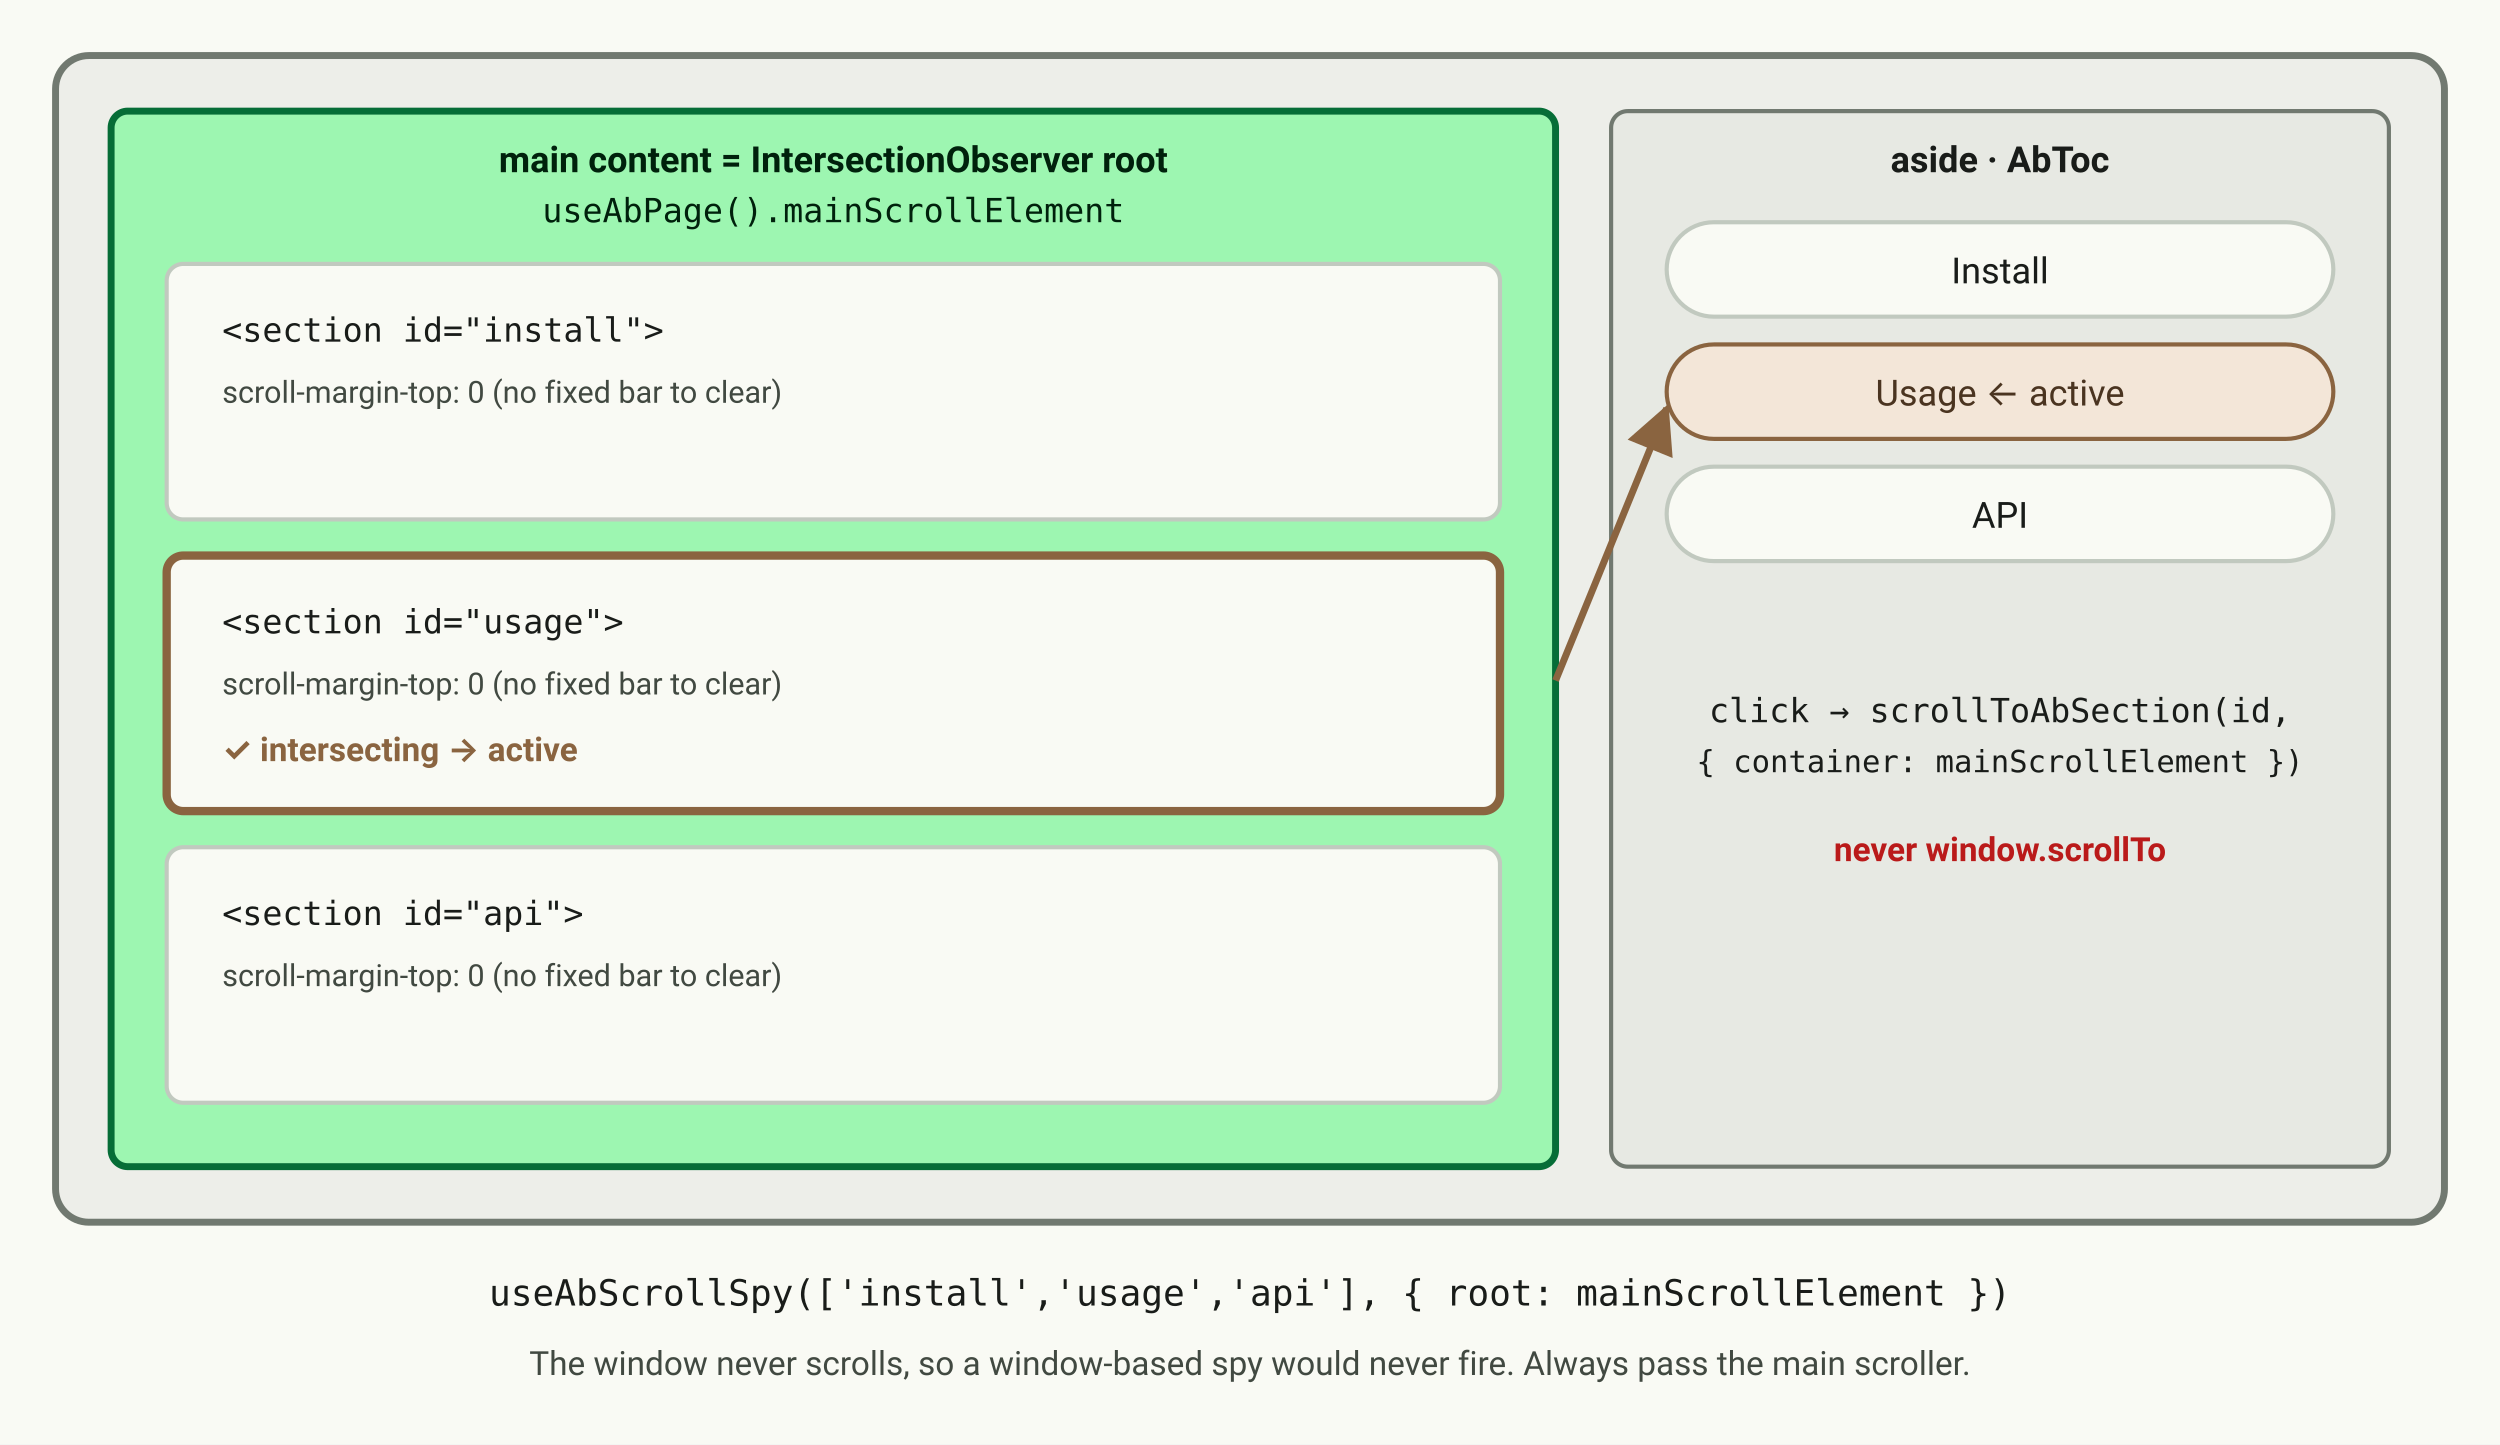
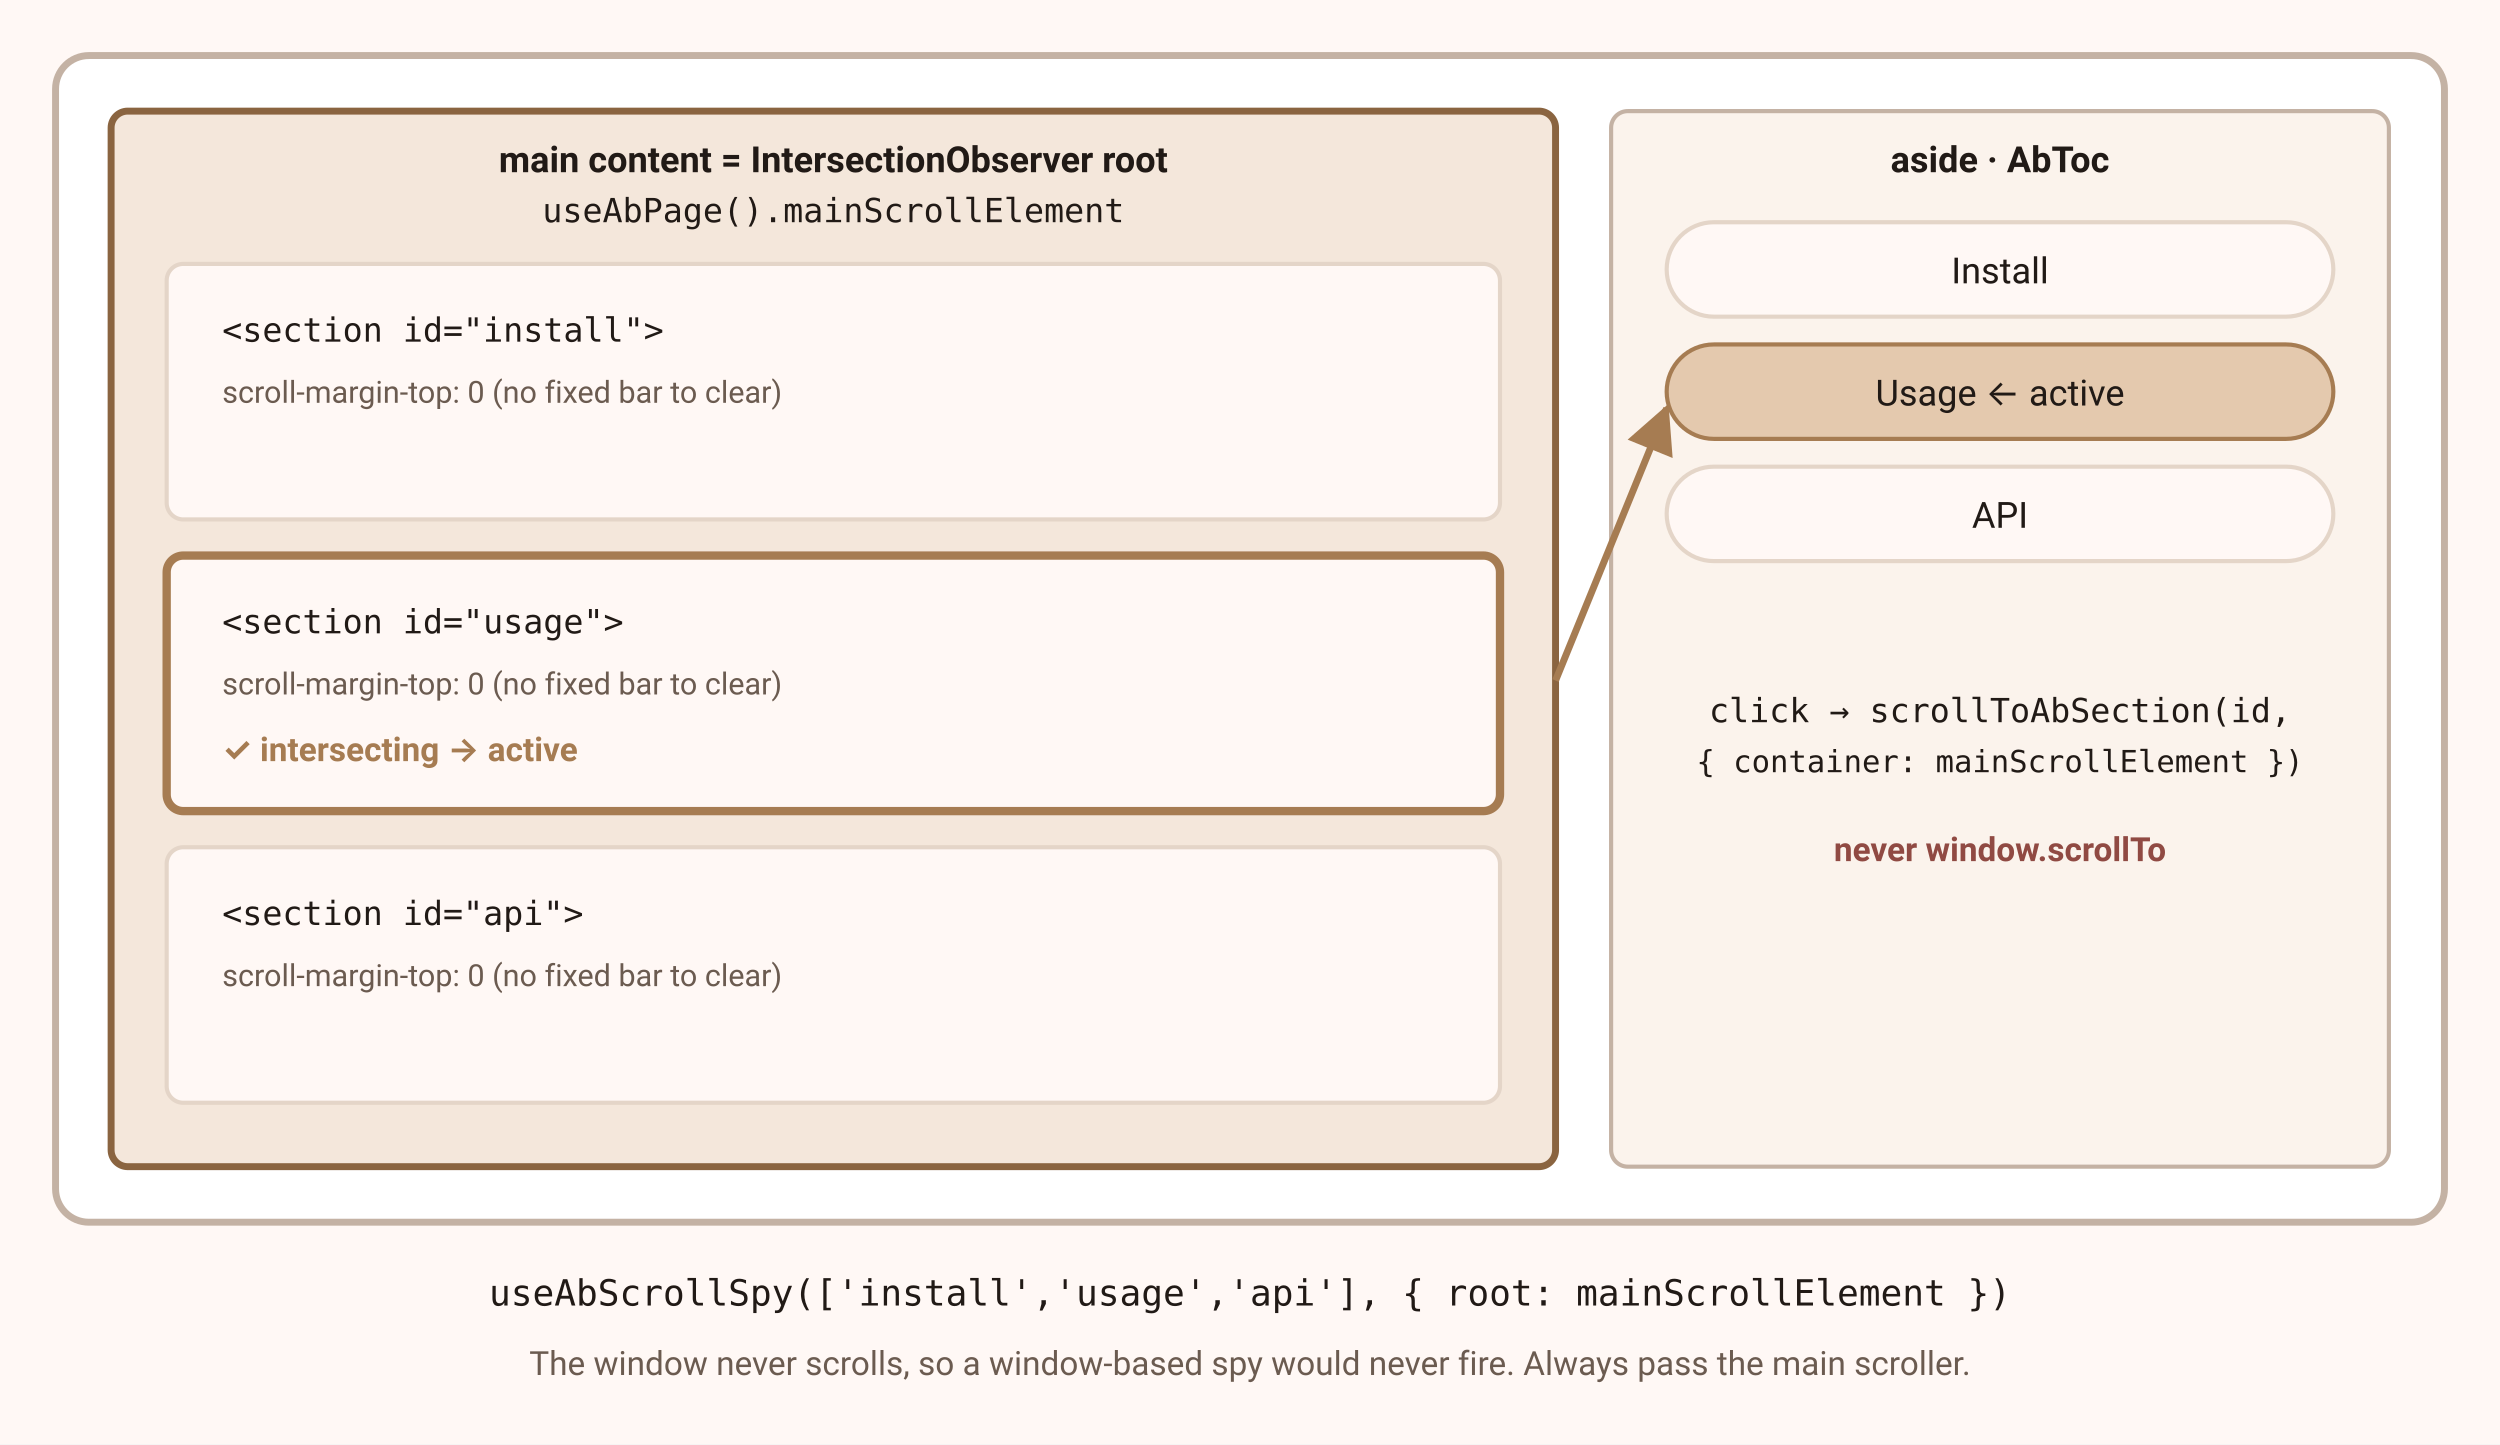
<svg xmlns="http://www.w3.org/2000/svg" width="900" height="520" viewBox="0 0 900 520" role="img" aria-labelledby="t d">
  <defs>
    <marker id="ah" viewBox="0 0 10 10" refX="9" refY="5" markerWidth="7" markerHeight="7" orient="auto-start-reverse">
-       <path d="M0,0 L10,5 L0,10 z" fill="#8A6440" />
+       <path d="M0,0 L10,5 L0,10 z" fill="#A67C52" />
    </marker>
  </defs>
-   <rect width="100%" height="100%" fill="#F9FAF4" />
-   <rect x="20" y="20" width="860" height="420" rx="12" fill="#EDEEE9" stroke="#717970" stroke-width="2.5" opacity="1" />
-   <rect x="40" y="40" width="520" height="380" rx="6" fill="#9DF6B1" stroke="#066D37" stroke-width="2.5" opacity="1" />
-   <text x="300" y="62" font-size="13" font-family="Roboto,Inter,DejaVu Sans,sans-serif" fill="#00210C" text-anchor="middle" font-weight="bold">main content = IntersectionObserver root</text>
-   <text x="300" y="80" font-size="12" font-family="Roboto Mono,DejaVu Sans Mono,monospace" fill="#00210C" text-anchor="middle" font-weight="normal">useAbPage().mainScrollElement</text>
-   <rect x="60" y="95" width="480" height="92" rx="6" fill="#F9FAF4" stroke="#C1C9BF" stroke-width="1.5" opacity="1" />
-   <text x="80" y="123" font-size="12" font-family="Roboto Mono,DejaVu Sans Mono,monospace" fill="#191C19" text-anchor="start" font-weight="normal">&lt;section id="install"&gt;</text>
-   <text x="80" y="145" font-size="11" font-family="Roboto,Inter,DejaVu Sans,sans-serif" fill="#414941" text-anchor="start" font-weight="normal">scroll-margin-top: 0 (no fixed bar to clear)</text>
-   <rect x="60" y="200" width="480" height="92" rx="6" fill="#F9FAF4" stroke="#8A6440" stroke-width="3" opacity="1" />
-   <text x="80" y="228" font-size="12" font-family="Roboto Mono,DejaVu Sans Mono,monospace" fill="#191C19" text-anchor="start" font-weight="normal">&lt;section id="usage"&gt;</text>
-   <text x="80" y="250" font-size="11" font-family="Roboto,Inter,DejaVu Sans,sans-serif" fill="#414941" text-anchor="start" font-weight="normal">scroll-margin-top: 0 (no fixed bar to clear)</text>
-   <text x="80" y="274" font-size="12" font-family="Roboto,Inter,DejaVu Sans,sans-serif" fill="#8A6440" text-anchor="start" font-weight="bold">✓ intersecting → active</text>
-   <rect x="60" y="305" width="480" height="92" rx="6" fill="#F9FAF4" stroke="#C1C9BF" stroke-width="1.5" opacity="1" />
-   <text x="80" y="333" font-size="12" font-family="Roboto Mono,DejaVu Sans Mono,monospace" fill="#191C19" text-anchor="start" font-weight="normal">&lt;section id="api"&gt;</text>
-   <text x="80" y="355" font-size="11" font-family="Roboto,Inter,DejaVu Sans,sans-serif" fill="#414941" text-anchor="start" font-weight="normal">scroll-margin-top: 0 (no fixed bar to clear)</text>
-   <rect x="580" y="40" width="280" height="380" rx="6" fill="#E7E9E3" stroke="#717970" stroke-width="1.5" opacity="1" />
-   <text x="720" y="62" font-size="13" font-family="Roboto,Inter,DejaVu Sans,sans-serif" fill="#191C19" text-anchor="middle" font-weight="bold">aside · AbToc</text>
-   <rect x="600" y="80" width="240" height="34" rx="17" fill="#F9FAF4" stroke="#C1C9BF" stroke-width="1.5" opacity="1" />
-   <text x="720" y="102" font-size="13" font-family="Roboto,Inter,DejaVu Sans,sans-serif" fill="#191C19" text-anchor="middle" font-weight="normal">Install</text>
-   <rect x="600" y="124" width="240" height="34" rx="17" fill="#F3E6D8" stroke="#8A6440" stroke-width="1.5" opacity="1" />
-   <text x="720" y="146" font-size="13" font-family="Roboto,Inter,DejaVu Sans,sans-serif" fill="#4A3420" text-anchor="middle" font-weight="normal">Usage ← active</text>
-   <rect x="600" y="168" width="240" height="34" rx="17" fill="#F9FAF4" stroke="#C1C9BF" stroke-width="1.5" opacity="1" />
-   <text x="720" y="190" font-size="13" font-family="Roboto,Inter,DejaVu Sans,sans-serif" fill="#191C19" text-anchor="middle" font-weight="normal">API</text>
-   <line x1="560" y1="245" x2="600" y2="147" stroke="#8A6440" stroke-width="2.5" marker-end="url(#ah)" />
-   <text x="720" y="260" font-size="12" font-family="Roboto Mono,DejaVu Sans Mono,monospace" fill="#191C19" text-anchor="middle" font-weight="normal">click → scrollToAbSection(id,</text>
-   <text x="720" y="278" font-size="11" font-family="Roboto Mono,DejaVu Sans Mono,monospace" fill="#191C19" text-anchor="middle" font-weight="normal">{ container: mainScrollElement })</text>
-   <text x="720" y="310" font-size="12" font-family="Roboto,Inter,DejaVu Sans,sans-serif" fill="#BA1A1A" text-anchor="middle" font-weight="bold">never window.scrollTo</text>
-   <text x="450" y="470" font-size="13" font-family="Roboto Mono,DejaVu Sans Mono,monospace" fill="#191C19" text-anchor="middle" font-weight="normal">useAbScrollSpy(['install','usage','api'], { root: mainScrollElement })</text>
-   <text x="450" y="495" font-size="12" font-family="Roboto,Inter,DejaVu Sans,sans-serif" fill="#414941" text-anchor="middle" font-weight="normal">The window never scrolls, so a window-based spy would never fire. Always pass the main scroller.</text>
+   <rect width="100%" height="100%" fill="#FFF8F5" />
+   <rect x="20" y="20" width="860" height="420" rx="12" fill="#FFFFFF" stroke="#C4B2A4" stroke-width="2.5" opacity="1" />
+   <rect x="40" y="40" width="520" height="380" rx="6" fill="#F4E7DB" stroke="#8A6440" stroke-width="2.5" opacity="1" />
+   <text x="300" y="62" font-size="13" font-family="Roboto,Inter,DejaVu Sans,sans-serif" fill="#211A16" text-anchor="middle" font-weight="bold">main content = IntersectionObserver root</text>
+   <text x="300" y="80" font-size="12" font-family="Roboto Mono,DejaVu Sans Mono,monospace" fill="#211A16" text-anchor="middle" font-weight="normal">useAbPage().mainScrollElement</text>
+   <rect x="60" y="95" width="480" height="92" rx="6" fill="#FFF8F5" stroke="#E4D5C8" stroke-width="1.5" opacity="1" />
+   <text x="80" y="123" font-size="12" font-family="Roboto Mono,DejaVu Sans Mono,monospace" fill="#211A16" text-anchor="start" font-weight="normal">&lt;section id="install"&gt;</text>
+   <text x="80" y="145" font-size="11" font-family="Roboto,Inter,DejaVu Sans,sans-serif" fill="#6B5B50" text-anchor="start" font-weight="normal">scroll-margin-top: 0 (no fixed bar to clear)</text>
+   <rect x="60" y="200" width="480" height="92" rx="6" fill="#FFF8F5" stroke="#A67C52" stroke-width="3" opacity="1" />
+   <text x="80" y="228" font-size="12" font-family="Roboto Mono,DejaVu Sans Mono,monospace" fill="#211A16" text-anchor="start" font-weight="normal">&lt;section id="usage"&gt;</text>
+   <text x="80" y="250" font-size="11" font-family="Roboto,Inter,DejaVu Sans,sans-serif" fill="#6B5B50" text-anchor="start" font-weight="normal">scroll-margin-top: 0 (no fixed bar to clear)</text>
+   <text x="80" y="274" font-size="12" font-family="Roboto,Inter,DejaVu Sans,sans-serif" fill="#A67C52" text-anchor="start" font-weight="bold">✓ intersecting → active</text>
+   <rect x="60" y="305" width="480" height="92" rx="6" fill="#FFF8F5" stroke="#E4D5C8" stroke-width="1.5" opacity="1" />
+   <text x="80" y="333" font-size="12" font-family="Roboto Mono,DejaVu Sans Mono,monospace" fill="#211A16" text-anchor="start" font-weight="normal">&lt;section id="api"&gt;</text>
+   <text x="80" y="355" font-size="11" font-family="Roboto,Inter,DejaVu Sans,sans-serif" fill="#6B5B50" text-anchor="start" font-weight="normal">scroll-margin-top: 0 (no fixed bar to clear)</text>
+   <rect x="580" y="40" width="280" height="380" rx="6" fill="#FBF3EC" stroke="#C4B2A4" stroke-width="1.5" opacity="1" />
+   <text x="720" y="62" font-size="13" font-family="Roboto,Inter,DejaVu Sans,sans-serif" fill="#211A16" text-anchor="middle" font-weight="bold">aside · AbToc</text>
+   <rect x="600" y="80" width="240" height="34" rx="17" fill="#FFF8F5" stroke="#E4D5C8" stroke-width="1.5" opacity="1" />
+   <text x="720" y="102" font-size="13" font-family="Roboto,Inter,DejaVu Sans,sans-serif" fill="#211A16" text-anchor="middle" font-weight="normal">Install</text>
+   <rect x="600" y="124" width="240" height="34" rx="17" fill="#E4C9AE" stroke="#A67C52" stroke-width="1.5" opacity="1" />
+   <text x="720" y="146" font-size="13" font-family="Roboto,Inter,DejaVu Sans,sans-serif" fill="#211A16" text-anchor="middle" font-weight="normal">Usage ← active</text>
+   <rect x="600" y="168" width="240" height="34" rx="17" fill="#FFF8F5" stroke="#E4D5C8" stroke-width="1.5" opacity="1" />
+   <text x="720" y="190" font-size="13" font-family="Roboto,Inter,DejaVu Sans,sans-serif" fill="#211A16" text-anchor="middle" font-weight="normal">API</text>
+   <line x1="560" y1="245" x2="600" y2="147" stroke="#A67C52" stroke-width="2.5" marker-end="url(#ah)" />
+   <text x="720" y="260" font-size="12" font-family="Roboto Mono,DejaVu Sans Mono,monospace" fill="#211A16" text-anchor="middle" font-weight="normal">click → scrollToAbSection(id,</text>
+   <text x="720" y="278" font-size="11" font-family="Roboto Mono,DejaVu Sans Mono,monospace" fill="#211A16" text-anchor="middle" font-weight="normal">{ container: mainScrollElement })</text>
+   <text x="720" y="310" font-size="12" font-family="Roboto,Inter,DejaVu Sans,sans-serif" fill="#904A43" text-anchor="middle" font-weight="bold">never window.scrollTo</text>
+   <text x="450" y="470" font-size="13" font-family="Roboto Mono,DejaVu Sans Mono,monospace" fill="#211A16" text-anchor="middle" font-weight="normal">useAbScrollSpy(['install','usage','api'], { root: mainScrollElement })</text>
+   <text x="450" y="495" font-size="12" font-family="Roboto,Inter,DejaVu Sans,sans-serif" fill="#6B5B50" text-anchor="middle" font-weight="normal">The window never scrolls, so a window-based spy would never fire. Always pass the main scroller.</text>
</svg>
